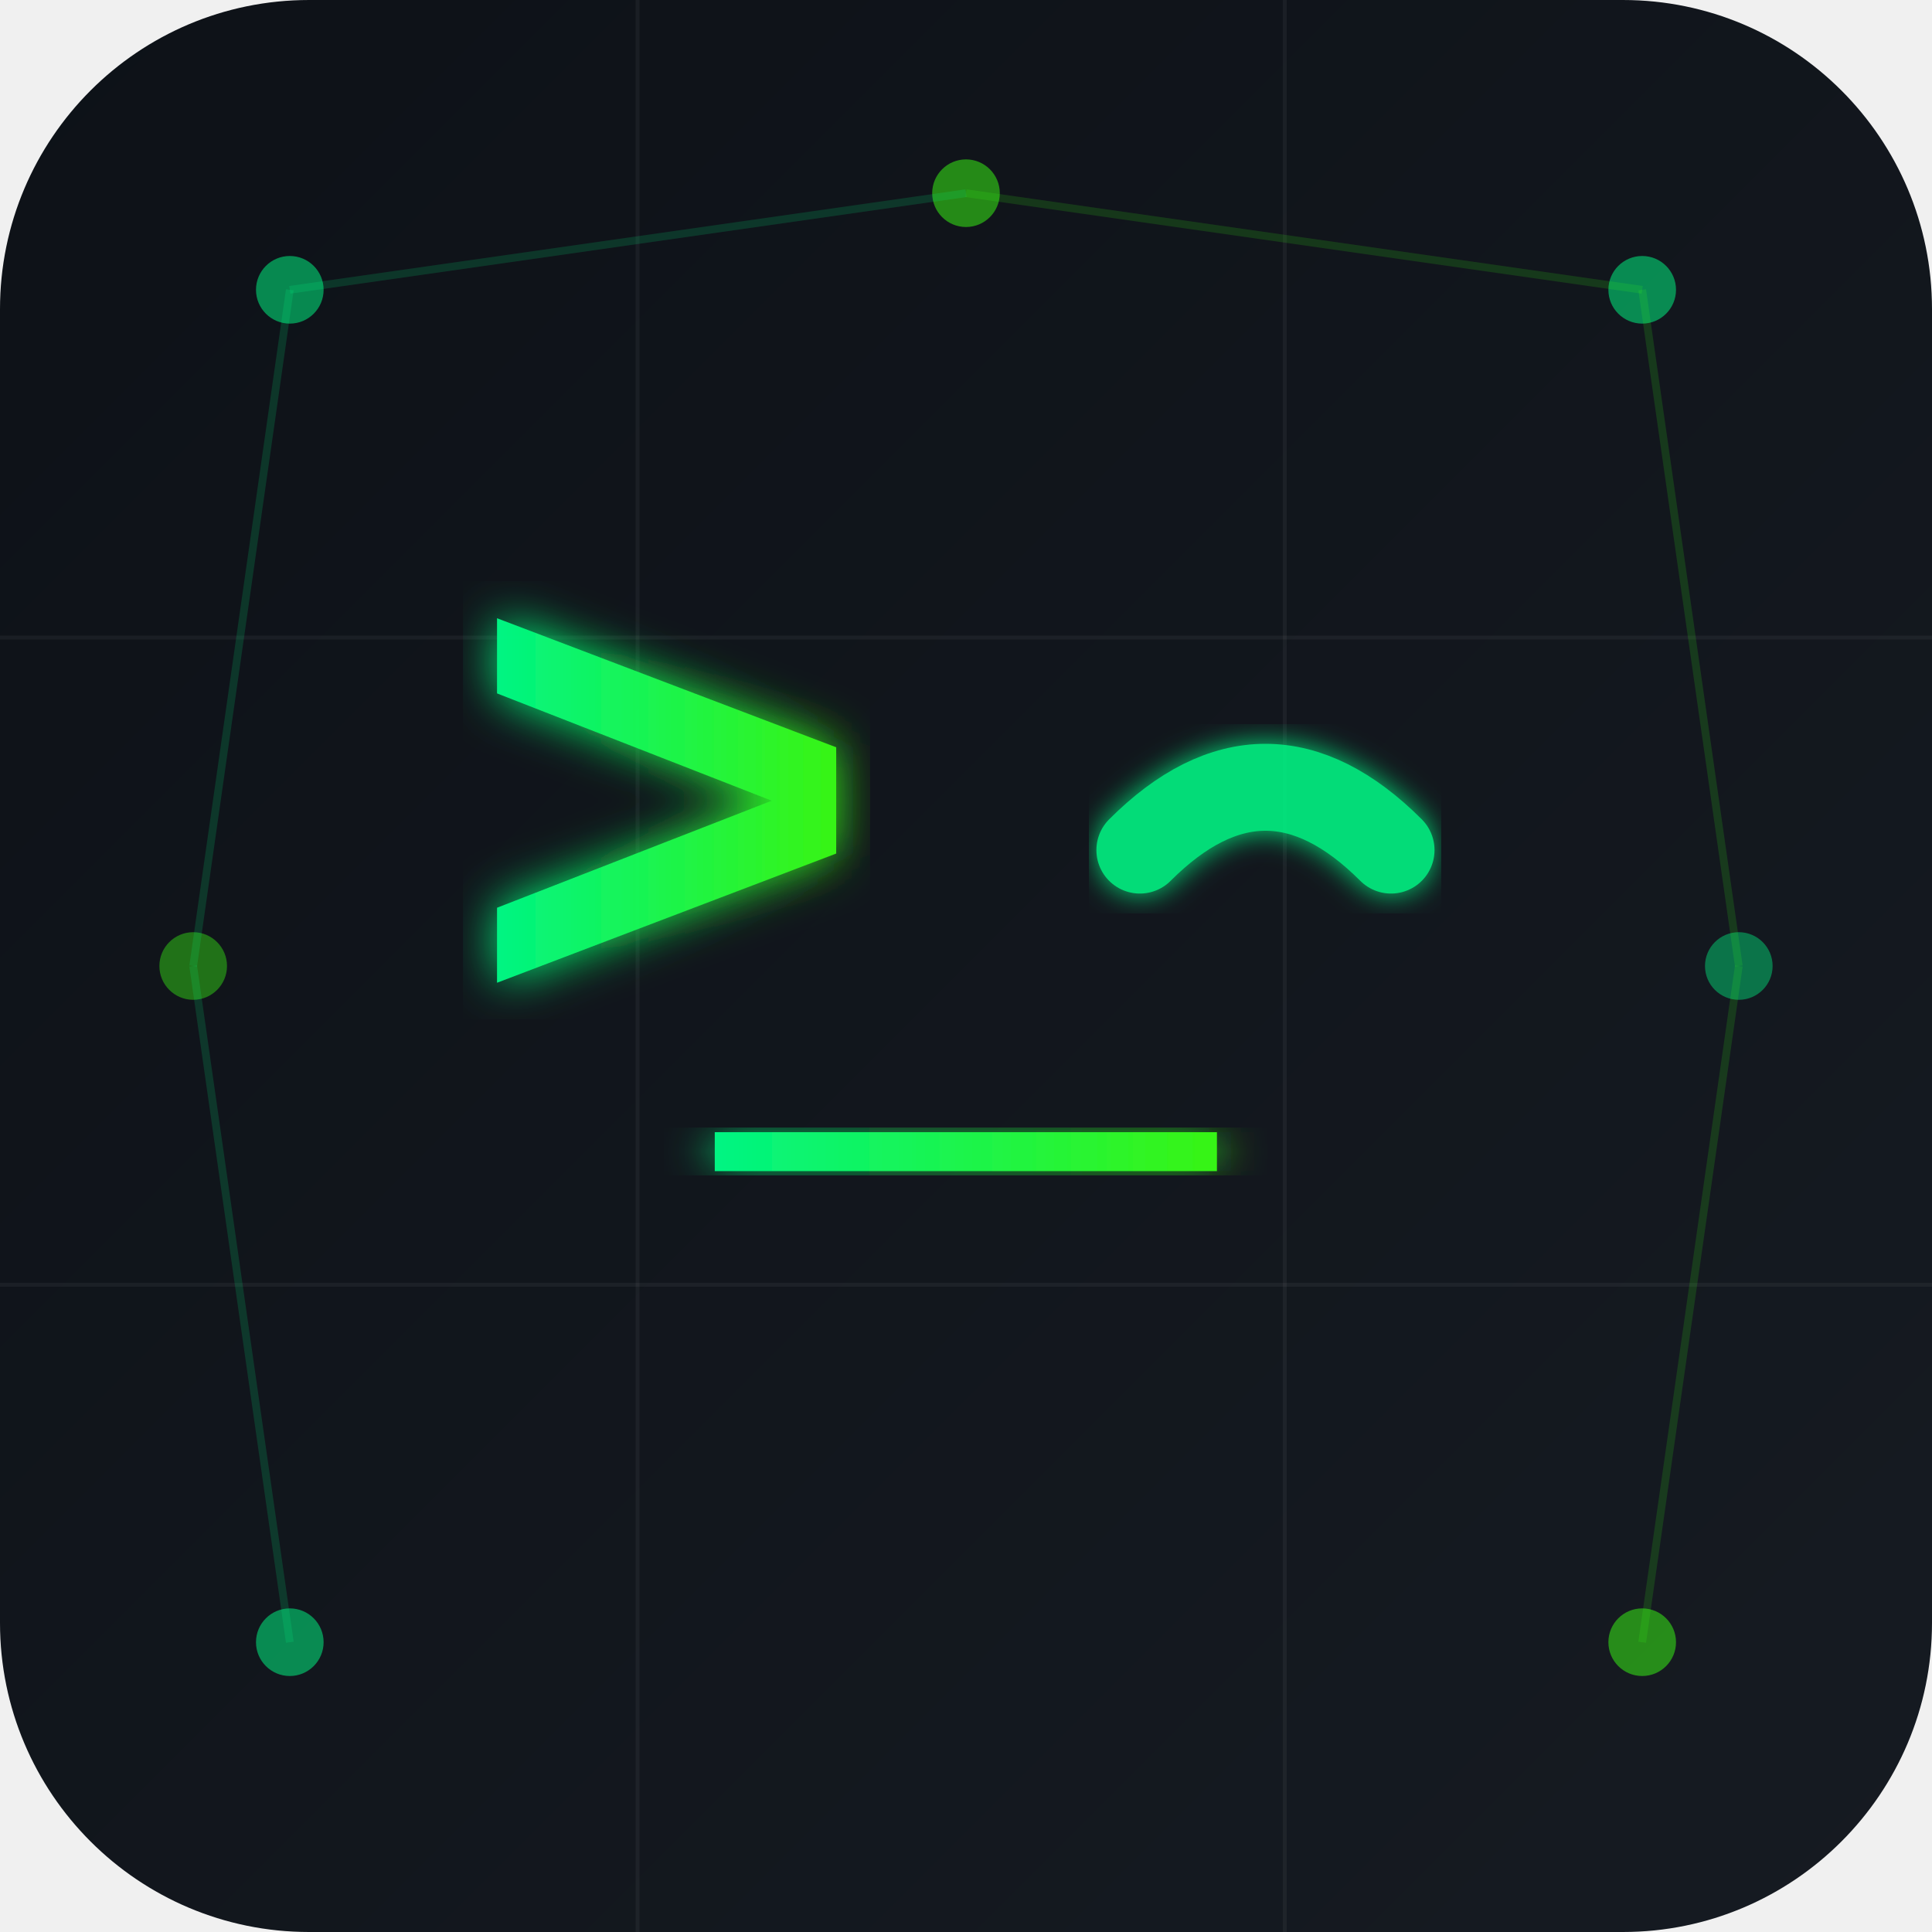
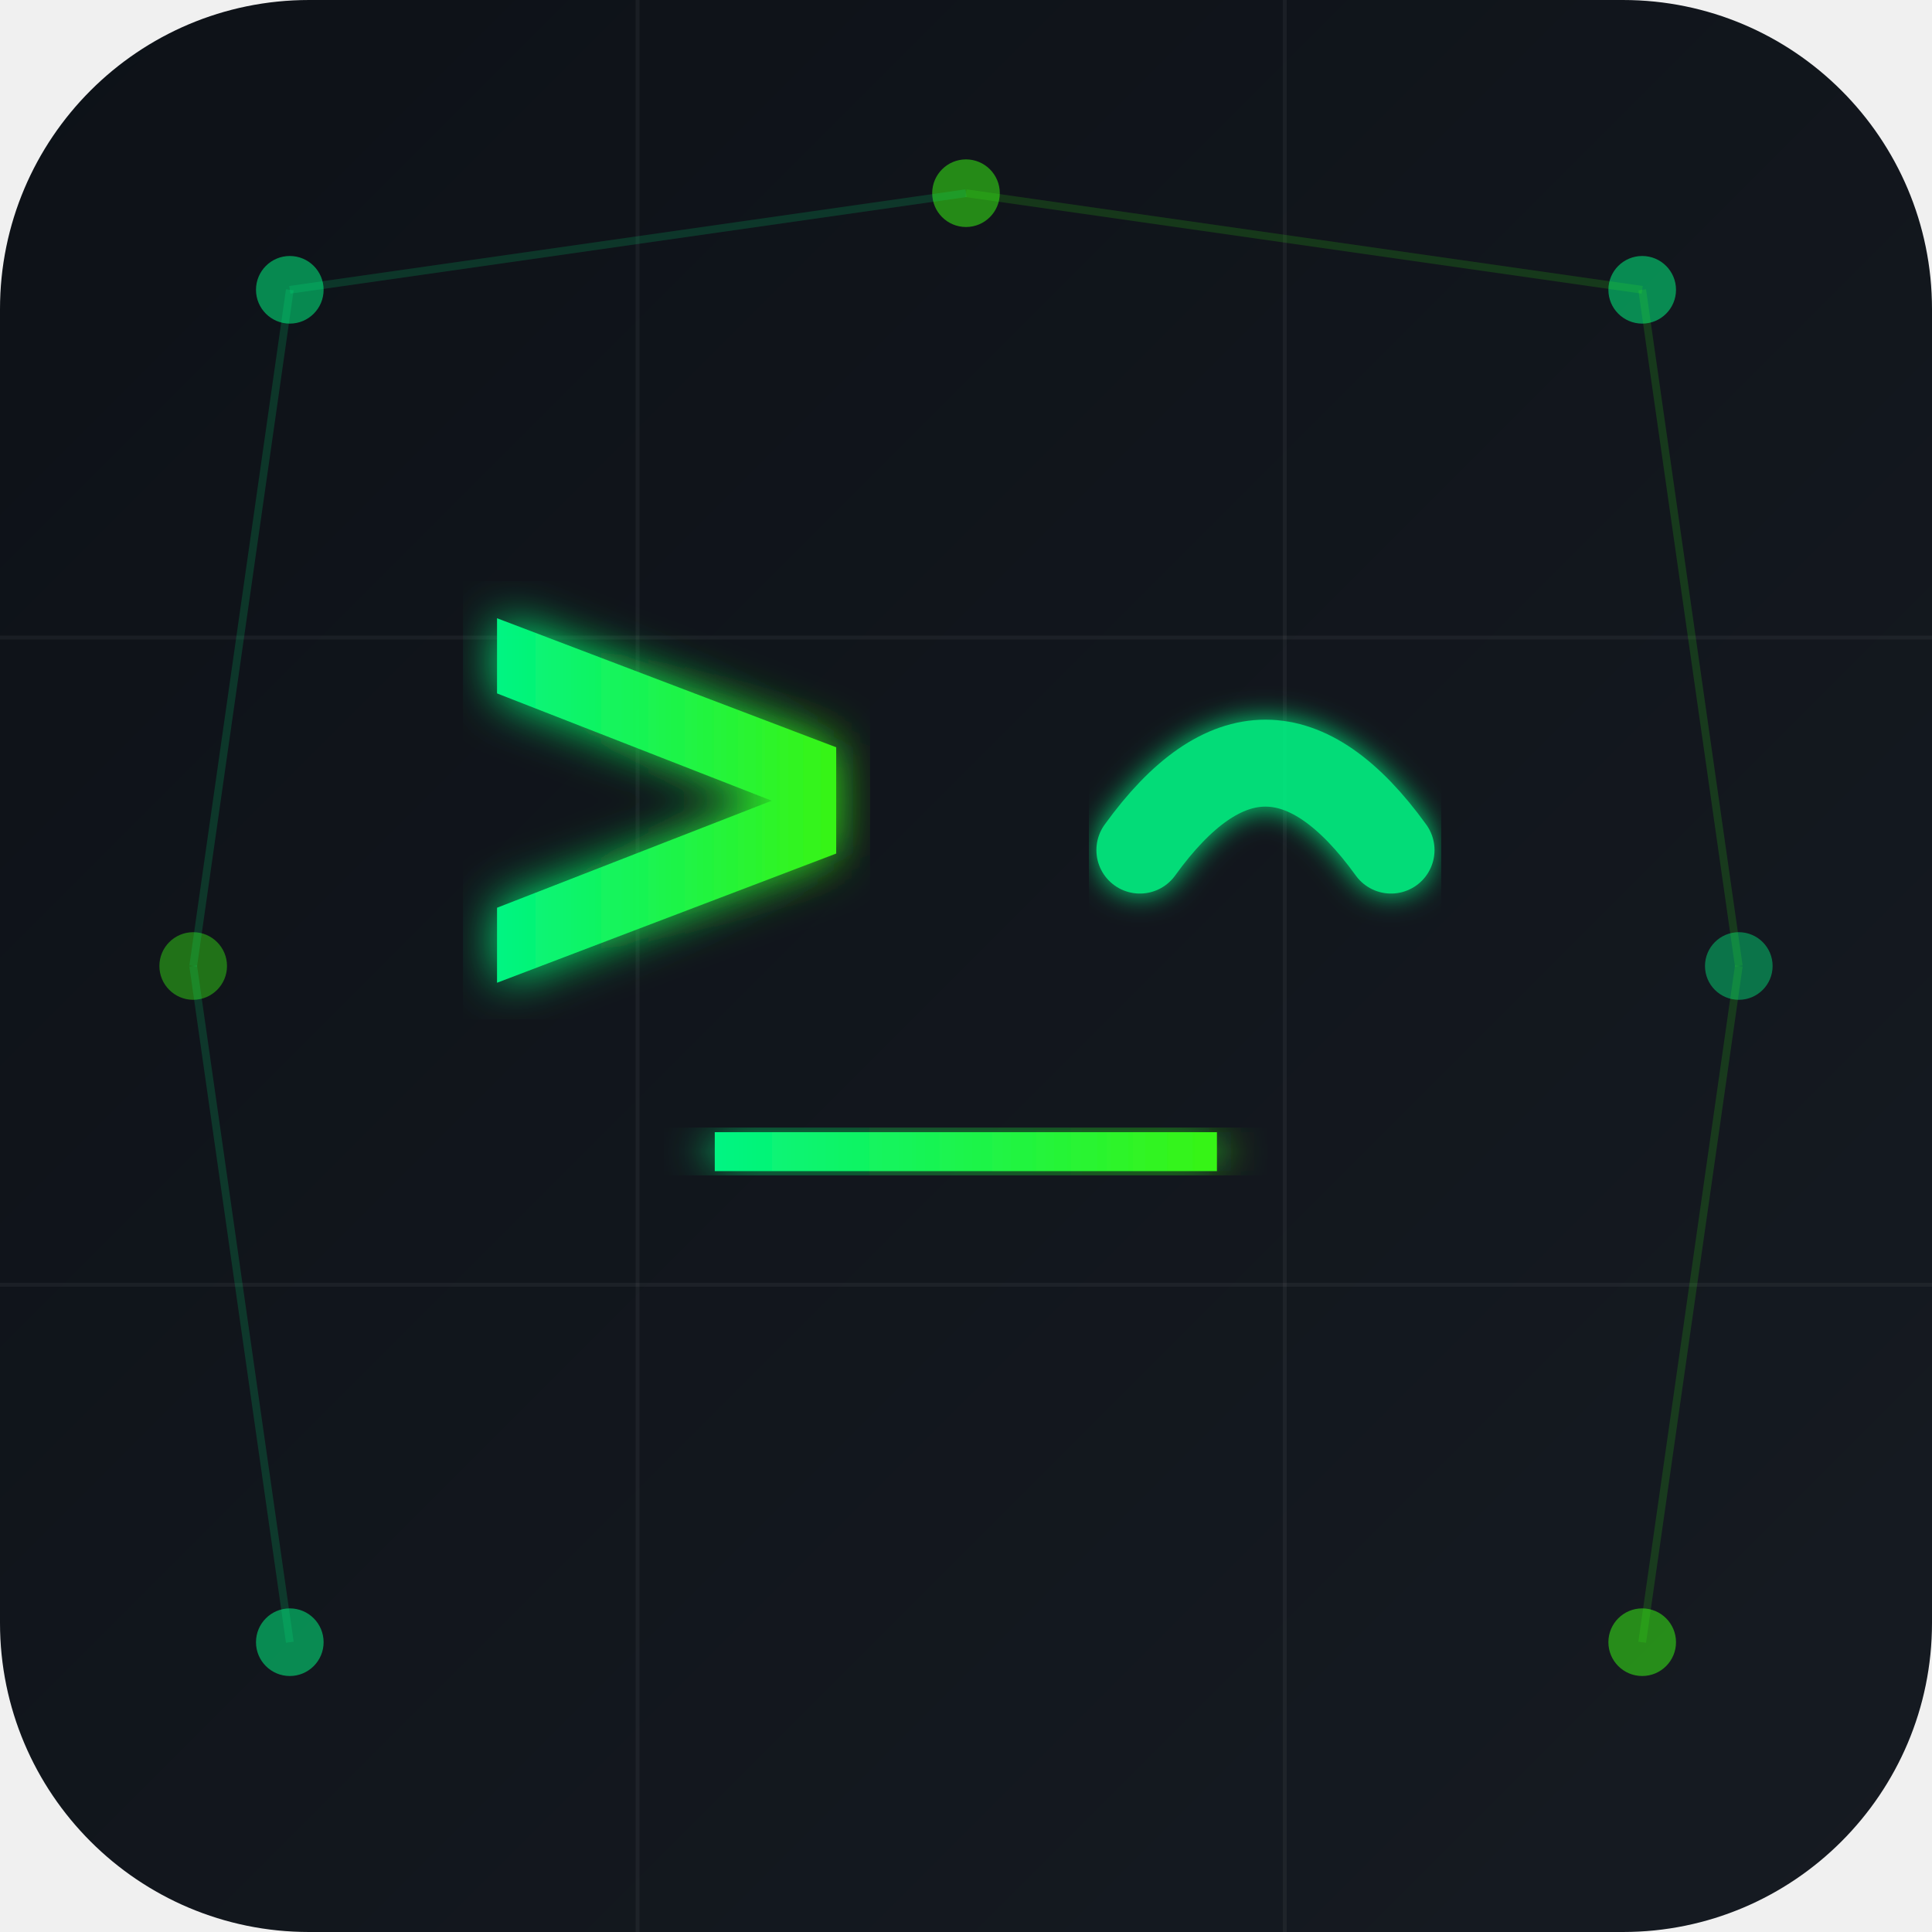
<svg xmlns="http://www.w3.org/2000/svg" viewBox="0 0 200 200" width="200" height="200">
  <defs>
    <linearGradient id="bg" x1="0%" y1="0%" x2="100%" y2="100%">
      <stop offset="0%" style="stop-color:#0d1117" />
      <stop offset="100%" style="stop-color:#161b22" />
    </linearGradient>
    <linearGradient id="prompt" x1="0%" y1="0%" x2="100%" y2="0%">
      <stop offset="0%" style="stop-color:#00ff88" />
      <stop offset="100%" style="stop-color:#39ff14" />
    </linearGradient>
    <filter id="arcglow" x="-20%" y="-100%" width="140%" height="300%">
      <feGaussianBlur stdDeviation="1.5" result="blur" />
      <feMerge>
        <feMergeNode in="blur" />
        <feMergeNode in="SourceGraphic" />
      </feMerge>
    </filter>
    <filter id="glow">
      <feGaussianBlur stdDeviation="2.5" result="blur" />
      <feMerge>
        <feMergeNode in="blur" />
        <feMergeNode in="SourceGraphic" />
      </feMerge>
    </filter>
  </defs>
  <rect width="200" height="200" rx="32" fill="url(#bg)" />
  <line x1="0" y1="66" x2="200" y2="66" stroke="#ffffff" stroke-width="0.4" opacity="0.05" />
  <line x1="0" y1="133" x2="200" y2="133" stroke="#ffffff" stroke-width="0.4" opacity="0.05" />
  <line x1="66" y1="0" x2="66" y2="200" stroke="#ffffff" stroke-width="0.4" opacity="0.05" />
  <line x1="133" y1="0" x2="133" y2="200" stroke="#ffffff" stroke-width="0.4" opacity="0.05" />
  <circle cx="30" cy="30" r="3.5" fill="#00ff88" opacity="0.5" />
  <circle cx="100" cy="20" r="3.5" fill="#39ff14" opacity="0.5" />
  <circle cx="170" cy="30" r="3.5" fill="#00ff88" opacity="0.5" />
  <circle cx="170" cy="170" r="3.5" fill="#39ff14" opacity="0.5" />
  <circle cx="30" cy="170" r="3.5" fill="#00ff88" opacity="0.5" />
  <circle cx="20" cy="100" r="3.5" fill="#39ff14" opacity="0.4" />
  <circle cx="180" cy="100" r="3.5" fill="#00ff88" opacity="0.4" />
  <line x1="30" y1="30" x2="100" y2="20" stroke="#00ff88" stroke-width="0.8" opacity="0.15" />
  <line x1="100" y1="20" x2="170" y2="30" stroke="#39ff14" stroke-width="0.8" opacity="0.15" />
  <line x1="30" y1="30" x2="20" y2="100" stroke="#00ff88" stroke-width="0.8" opacity="0.15" />
  <line x1="170" y1="30" x2="180" y2="100" stroke="#39ff14" stroke-width="0.8" opacity="0.15" />
  <line x1="20" y1="100" x2="30" y2="170" stroke="#00ff88" stroke-width="0.8" opacity="0.15" />
  <line x1="180" y1="100" x2="170" y2="170" stroke="#39ff14" stroke-width="0.8" opacity="0.15" />
  <text x="100" y="112" text-anchor="middle" font-family="'SF Mono','Fira Code','Courier New',monospace" font-size="86" font-weight="700" fill="url(#prompt)" filter="url(#glow)" opacity="0.95">_</text>
-   <path d="M 118,88 Q 131,75 144,88" fill="none" stroke="#00ff88" stroke-width="9" stroke-linecap="round" filter="url(#arcglow)" opacity="0.85" />
+   <path d="M 118,88 Q 131,70 144,88" fill="none" stroke="#00ff88" stroke-width="9" stroke-linecap="round" filter="url(#arcglow)" opacity="0.85" />
  <text x="48" y="106" text-anchor="start" font-family="'SF Mono','Fira Code','Courier New',monospace" font-size="70" font-weight="700" fill="url(#prompt)" filter="url(#glow)" opacity="0.95">&gt;</text>
</svg>
